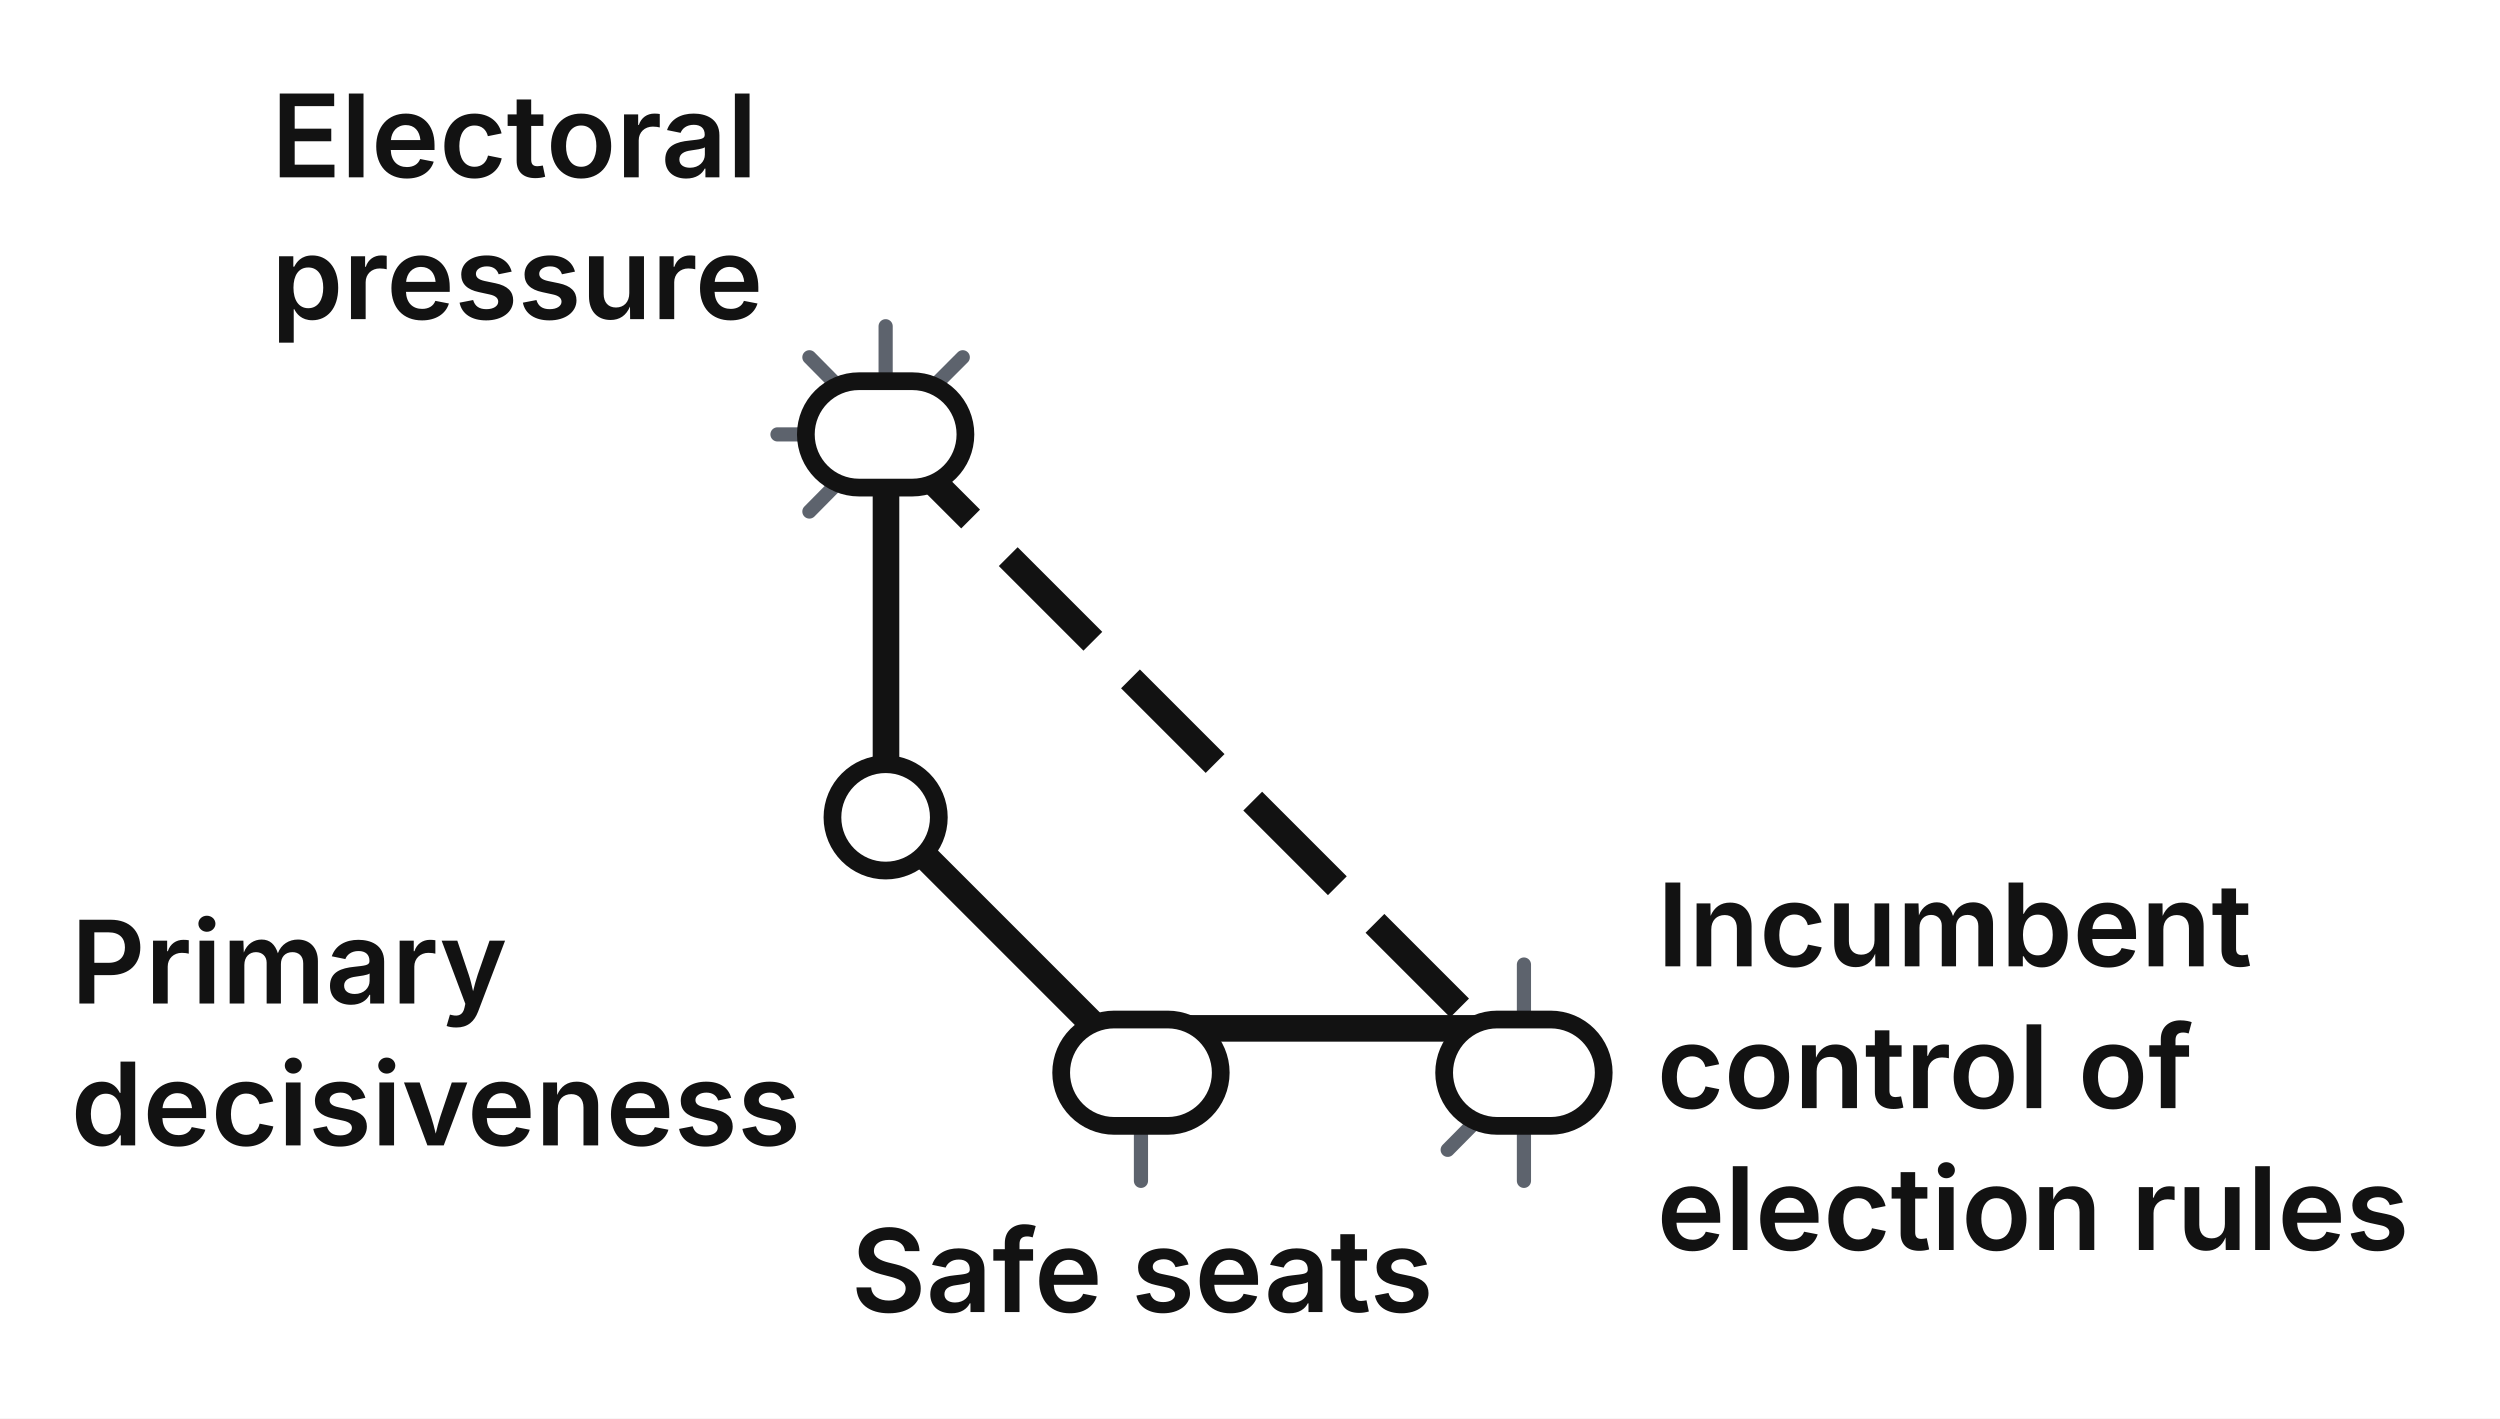
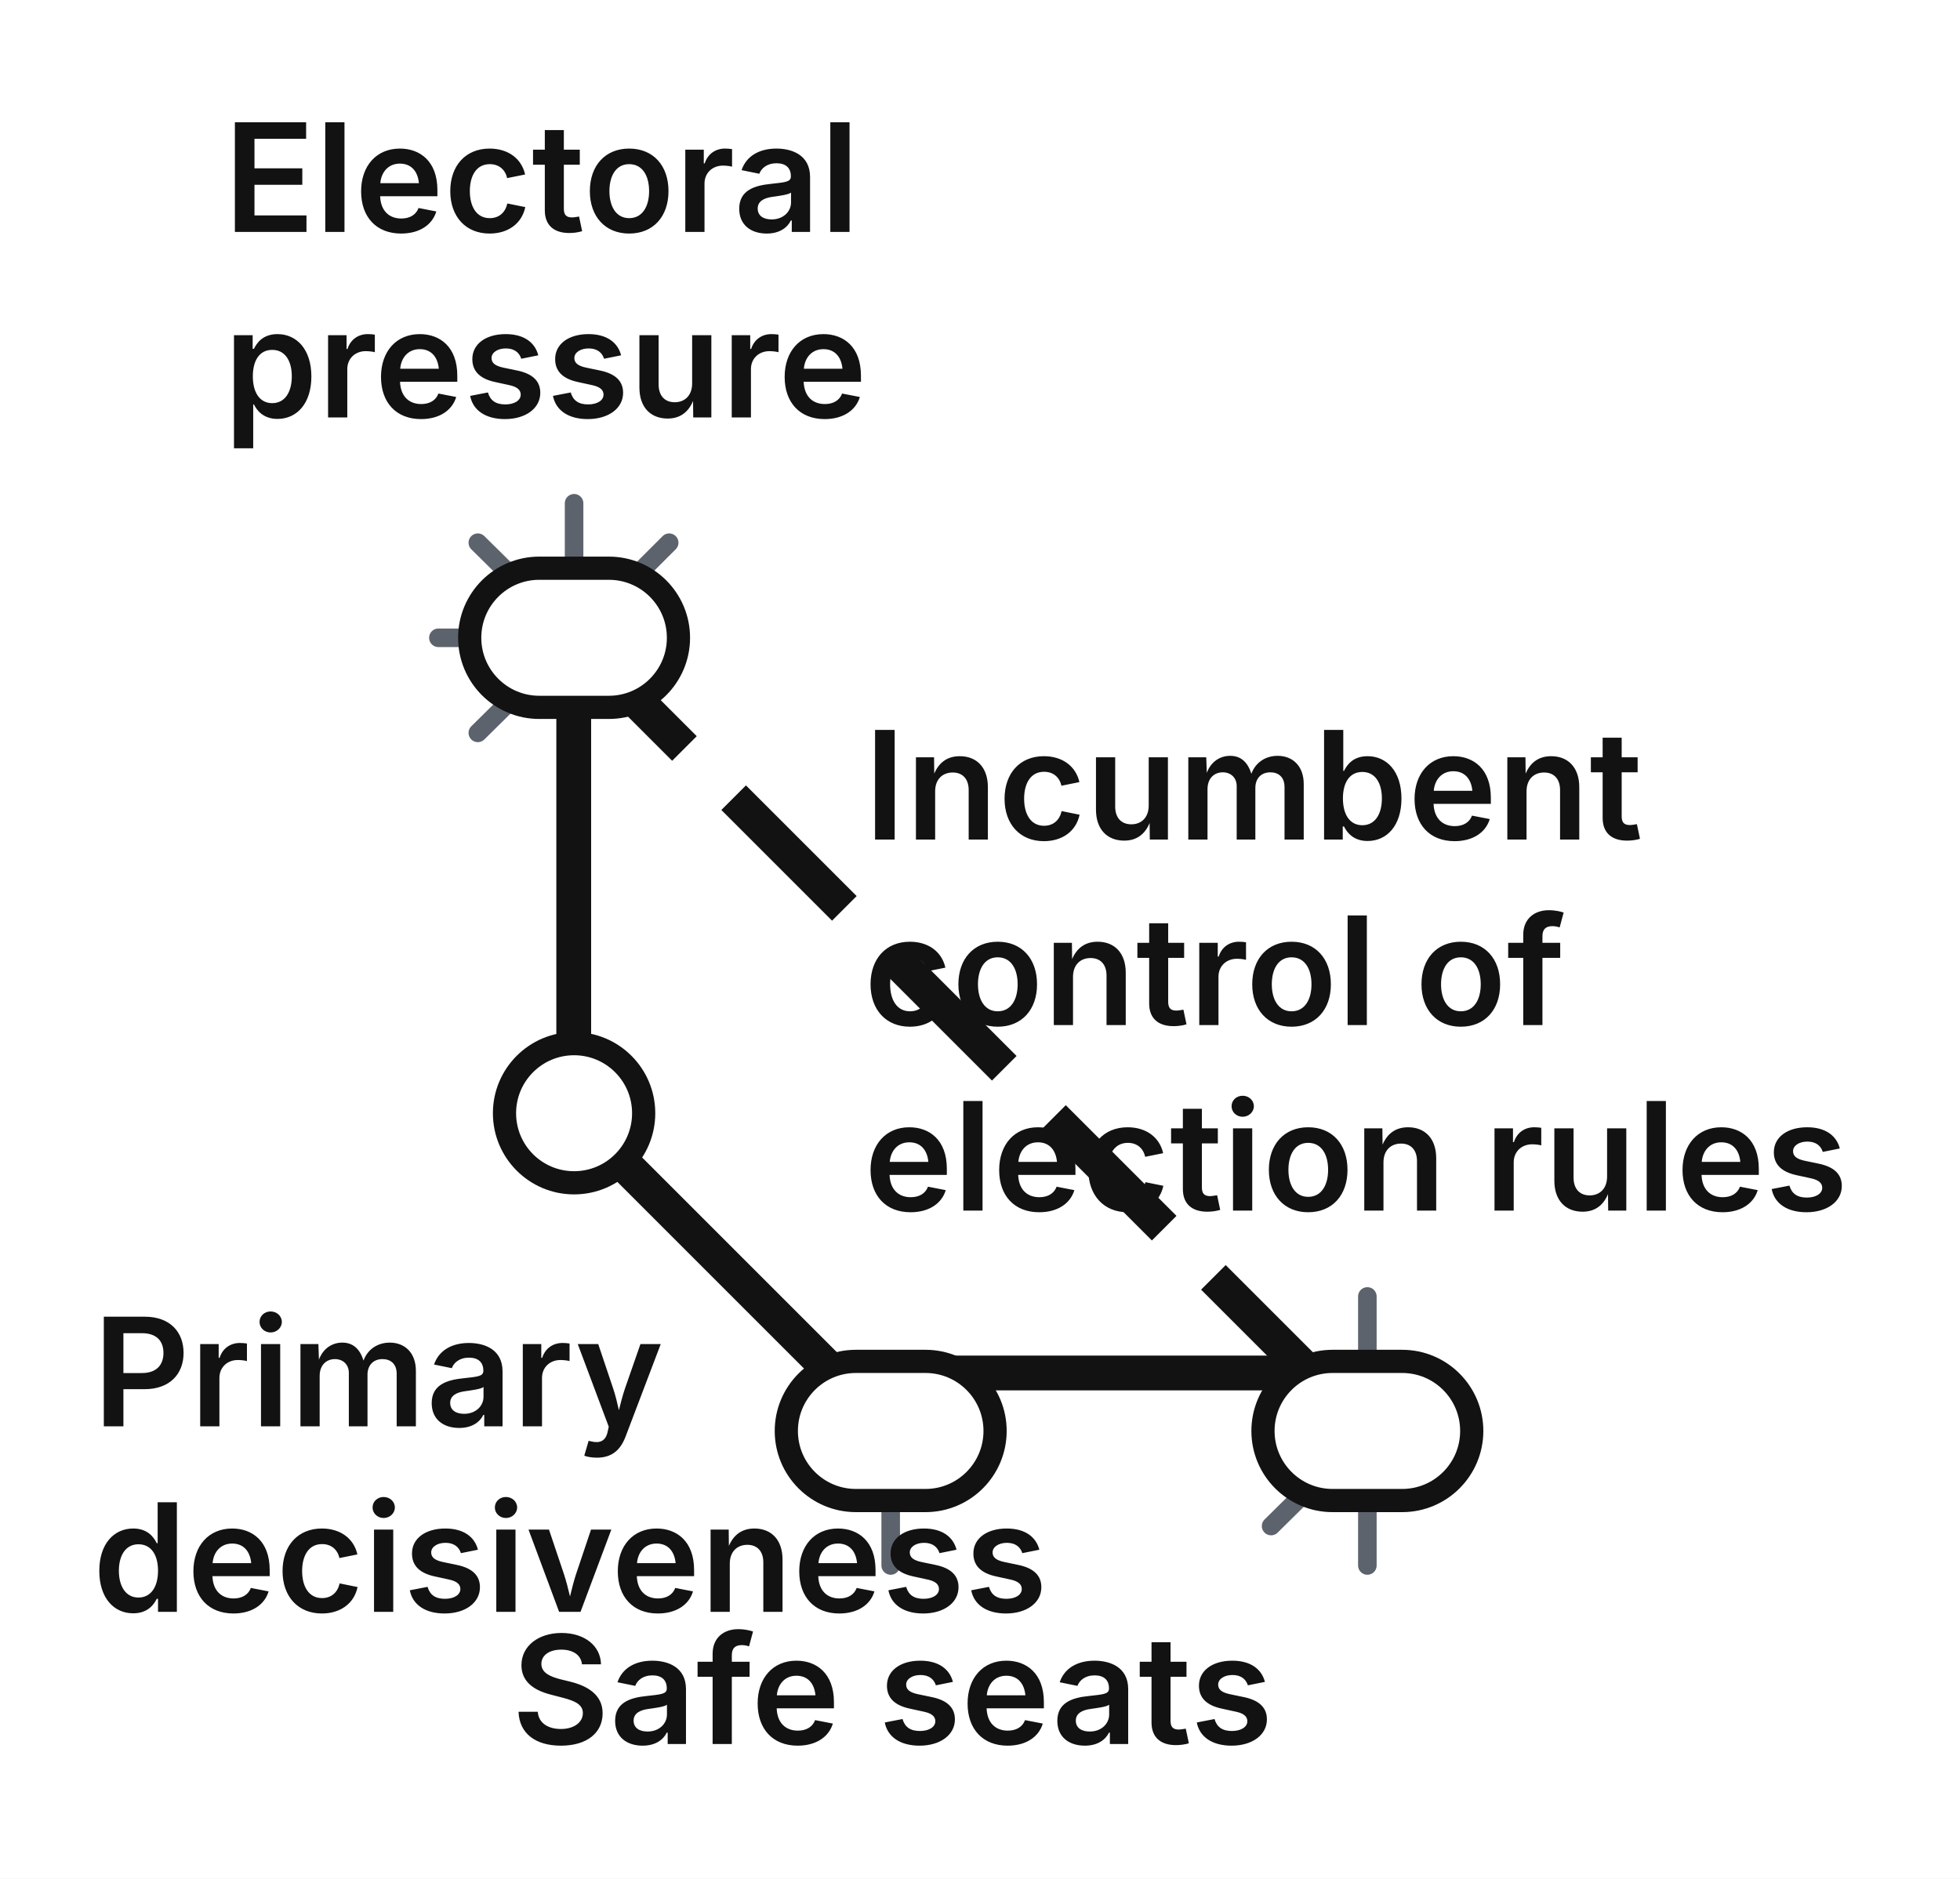
- <svg xmlns="http://www.w3.org/2000/svg" width="282" height="160" viewBox="0 0 282 160" role="img" aria-label="Loop R10 miniature: Safe seats shift accountability to small primary electorates" data-view="c-mini" data-loop="R10" data-scale="0.4">
+ <svg xmlns="http://www.w3.org/2000/svg" width="169" height="162" viewBox="0 0 169 162" role="img" aria-label="Loop R10 miniature: Safe seats shift accountability to small primary electorates" data-view="c-mini" data-loop="R10" data-scale="0.38">
  <style>.t{font-family:Inter, 'Helvetica Neue', Arial, sans-serif}.d{font-family:'Inter Tight', Inter, 'Helvetica Neue', Arial, sans-serif;font-weight:800;letter-spacing:-0.01em}.q{font-family:Lora, Georgia, serif;font-style:italic}.b{font-weight:700}.s{font-weight:600}</style>
-   <rect x="0" y="0" width="282" height="160" fill="#FFFFFF" />
-   <path d="M128.7 121.0 L128.7 133.2" stroke="#5D636D" stroke-width="1.6" stroke-linecap="round" fill="none" data-ghost="L55 L55" data-at="C1" />
-   <path d="M99.9 49.0 L99.9 36.8" stroke="#5D636D" stroke-width="1.6" stroke-linecap="round" fill="none" data-ghost="L50" data-at="C3" />
-   <path d="M99.9 49.0 L91.3 40.3" stroke="#5D636D" stroke-width="1.6" stroke-linecap="round" fill="none" data-ghost="L51" data-at="C3" />
-   <path d="M99.9 49.0 L108.6 40.3" stroke="#5D636D" stroke-width="1.6" stroke-linecap="round" fill="none" data-ghost="L26 T01" data-at="C3" />
-   <path d="M99.9 49.0 L91.3 57.7" stroke="#5D636D" stroke-width="1.6" stroke-linecap="round" fill="none" data-ghost="L23" data-at="C3" />
-   <path d="M99.9 49.0 L87.7 49.0" stroke="#5D636D" stroke-width="1.6" stroke-linecap="round" fill="none" data-ghost="L24" data-at="C3" />
-   <path d="M171.9 121.0 L163.3 129.7" stroke="#5D636D" stroke-width="1.6" stroke-linecap="round" fill="none" data-ghost="L56" data-at="C4" />
-   <path d="M171.9 121.0 L171.9 108.8" stroke="#5D636D" stroke-width="1.6" stroke-linecap="round" fill="none" data-ghost="L45 L44" data-at="C4" />
-   <path d="M171.9 121.0 L171.9 133.2" stroke="#5D636D" stroke-width="1.6" stroke-linecap="round" fill="none" data-ghost="L06" data-at="C4" />
+   <rect x="0" y="0" width="169" height="162" fill="#FFFFFF" />
+   <path d="M76.8 123.4 L76.8 135.0" stroke="#5D636D" stroke-width="1.6" stroke-linecap="round" fill="none" data-ghost="L55 L55" data-at="C1" />
+   <path d="M49.5 55.0 L49.5 43.4" stroke="#5D636D" stroke-width="1.6" stroke-linecap="round" fill="none" data-ghost="L50" data-at="C3" />
+   <path d="M49.5 55.0 L41.2 46.8" stroke="#5D636D" stroke-width="1.6" stroke-linecap="round" fill="none" data-ghost="L51" data-at="C3" />
+   <path d="M49.5 55.0 L57.7 46.8" stroke="#5D636D" stroke-width="1.6" stroke-linecap="round" fill="none" data-ghost="L26 T01" data-at="C3" />
+   <path d="M49.5 55.0 L41.2 63.2" stroke="#5D636D" stroke-width="1.6" stroke-linecap="round" fill="none" data-ghost="L23" data-at="C3" />
+   <path d="M49.5 55.0 L37.8 55.0" stroke="#5D636D" stroke-width="1.6" stroke-linecap="round" fill="none" data-ghost="L24" data-at="C3" />
+   <path d="M117.9 123.4 L109.6 131.6" stroke="#5D636D" stroke-width="1.6" stroke-linecap="round" fill="none" data-ghost="L56" data-at="C4" />
+   <path d="M117.9 123.4 L117.9 111.8" stroke="#5D636D" stroke-width="1.6" stroke-linecap="round" fill="none" data-ghost="L45 L44" data-at="C4" />
+   <path d="M117.9 123.4 L117.9 135.0" stroke="#5D636D" stroke-width="1.6" stroke-linecap="round" fill="none" data-ghost="L06" data-at="C4" />
  <g class="step" data-loop="R10" data-link="L08" data-from="C1" data-to="C2" data-sign="+" data-grade="documented" data-delay="S" data-type="causal">
-     <path d="M128.74 121.00 L99.94 92.20" fill="none" stroke="#121212" stroke-width="3.0" data-texture="solid" data-weight="3.0" />
+     <path d="M76.83 123.40 L49.47 96.04" fill="none" stroke="#121212" stroke-width="3.0" data-texture="solid" data-weight="3.0" />
  </g>
  <g class="step" data-loop="R10" data-link="L25" data-from="C2" data-to="C3" data-sign="-" data-grade="well-supported" data-delay="S" data-type="causal">
-     <path d="M99.94 92.20 L99.94 49.00" fill="none" stroke="#121212" stroke-width="3.0" data-texture="solid" data-weight="3.0" />
+     <path d="M49.47 96.04 L49.47 55.00" fill="none" stroke="#121212" stroke-width="3.0" data-texture="solid" data-weight="3.0" />
  </g>
  <g class="step" data-loop="R10" data-link="L53" data-from="C3" data-to="C4" data-sign="-" data-grade="plausible" data-delay="M" data-type="causal">
-     <path d="M99.94 49.00 L171.94 121.00" fill="none" stroke="#121212" stroke-width="3.0" stroke-dasharray="13.5 6" data-texture="9 4" data-weight="3.0" />
+     <path d="M49.47 55.00 L117.87 123.40" fill="none" stroke="#121212" stroke-width="3.0" stroke-dasharray="13.5 6" data-texture="9 4" data-weight="3.0" />
  </g>
  <g class="step" data-loop="R10" data-link="L42" data-from="C4" data-to="C1" data-sign="+" data-grade="documented" data-delay="M" data-type="causal">
-     <path d="M171.94 116.00 L128.74 116.00" fill="none" stroke="#121212" stroke-width="3.0" data-texture="solid" data-weight="3.0" />
+     <path d="M117.87 118.40 L76.83 118.40" fill="none" stroke="#121212" stroke-width="3.0" data-texture="solid" data-weight="3.0" />
  </g>
  <g class="var" data-node="C1" data-label="Safe seats" data-kind="capsule">
-     <rect x="119.7" y="115.0" width="18" height="12" rx="6" fill="#FFFFFF" stroke="#121212" stroke-width="2" />
+     <rect x="67.8" y="117.4" width="18" height="12" rx="6" fill="#FFFFFF" stroke="#121212" stroke-width="2" />
  </g>
  <g class="var" data-node="C2" data-label="Primary decisiveness" data-kind="ring">
-     <circle cx="99.9" cy="92.2" r="6" fill="#FFFFFF" stroke="#121212" stroke-width="2" />
+     <circle cx="49.5" cy="96.0" r="6" fill="#FFFFFF" stroke="#121212" stroke-width="2" />
  </g>
  <g class="var" data-node="C3" data-label="Electoral pressure" data-kind="capsule">
-     <rect x="90.9" y="43.0" width="18" height="12" rx="6" fill="#FFFFFF" stroke="#121212" stroke-width="2" />
+     <rect x="40.5" y="49.0" width="18" height="12" rx="6" fill="#FFFFFF" stroke="#121212" stroke-width="2" />
  </g>
  <g class="var" data-node="C4" data-label="Incumbent control of election rules" data-kind="capsule">
-     <rect x="162.9" y="115.0" width="18" height="12" rx="6" fill="#FFFFFF" stroke="#121212" stroke-width="2" />
+     <rect x="108.9" y="117.4" width="18" height="12" rx="6" fill="#FFFFFF" stroke="#121212" stroke-width="2" />
  </g>
-   <text x="96.0" y="148.0" class="t s" font-size="13" fill="#121212" data-name-for="C1">Safe seats</text>
-   <text x="8.0" y="113.2" class="t s" font-size="13" fill="#121212" data-name-for="C2">Primary</text>
-   <text x="8.0" y="129.2" class="t s" font-size="13" fill="#121212">decisiveness</text>
-   <text x="30.6" y="20.0" class="t s" font-size="13" fill="#121212" data-name-for="C3">Electoral</text>
-   <text x="30.6" y="36.0" class="t s" font-size="13" fill="#121212">pressure</text>
-   <text x="186.9" y="109.0" class="t s" font-size="13" fill="#121212" data-name-for="C4">Incumbent</text>
-   <text x="186.9" y="125.0" class="t s" font-size="13" fill="#121212">control of</text>
-   <text x="186.9" y="141.0" class="t s" font-size="13" fill="#121212">election rules</text>
+   <text x="44.1" y="150.4" class="t s" font-size="13" fill="#121212" data-name-for="C1">Safe seats</text>
+   <text x="8.0" y="123.0" class="t s" font-size="13" fill="#121212" data-name-for="C2">Primary</text>
+   <text x="8.0" y="139.0" class="t s" font-size="13" fill="#121212">decisiveness</text>
+   <text x="19.3" y="20.0" class="t s" font-size="13" fill="#121212" data-name-for="C3">Electoral</text>
+   <text x="19.3" y="36.0" class="t s" font-size="13" fill="#121212">pressure</text>
+   <text x="74.5" y="72.4" class="t s" font-size="13" fill="#121212" data-name-for="C4">Incumbent</text>
+   <text x="74.5" y="88.4" class="t s" font-size="13" fill="#121212">control of</text>
+   <text x="74.5" y="104.4" class="t s" font-size="13" fill="#121212">election rules</text>
</svg>
